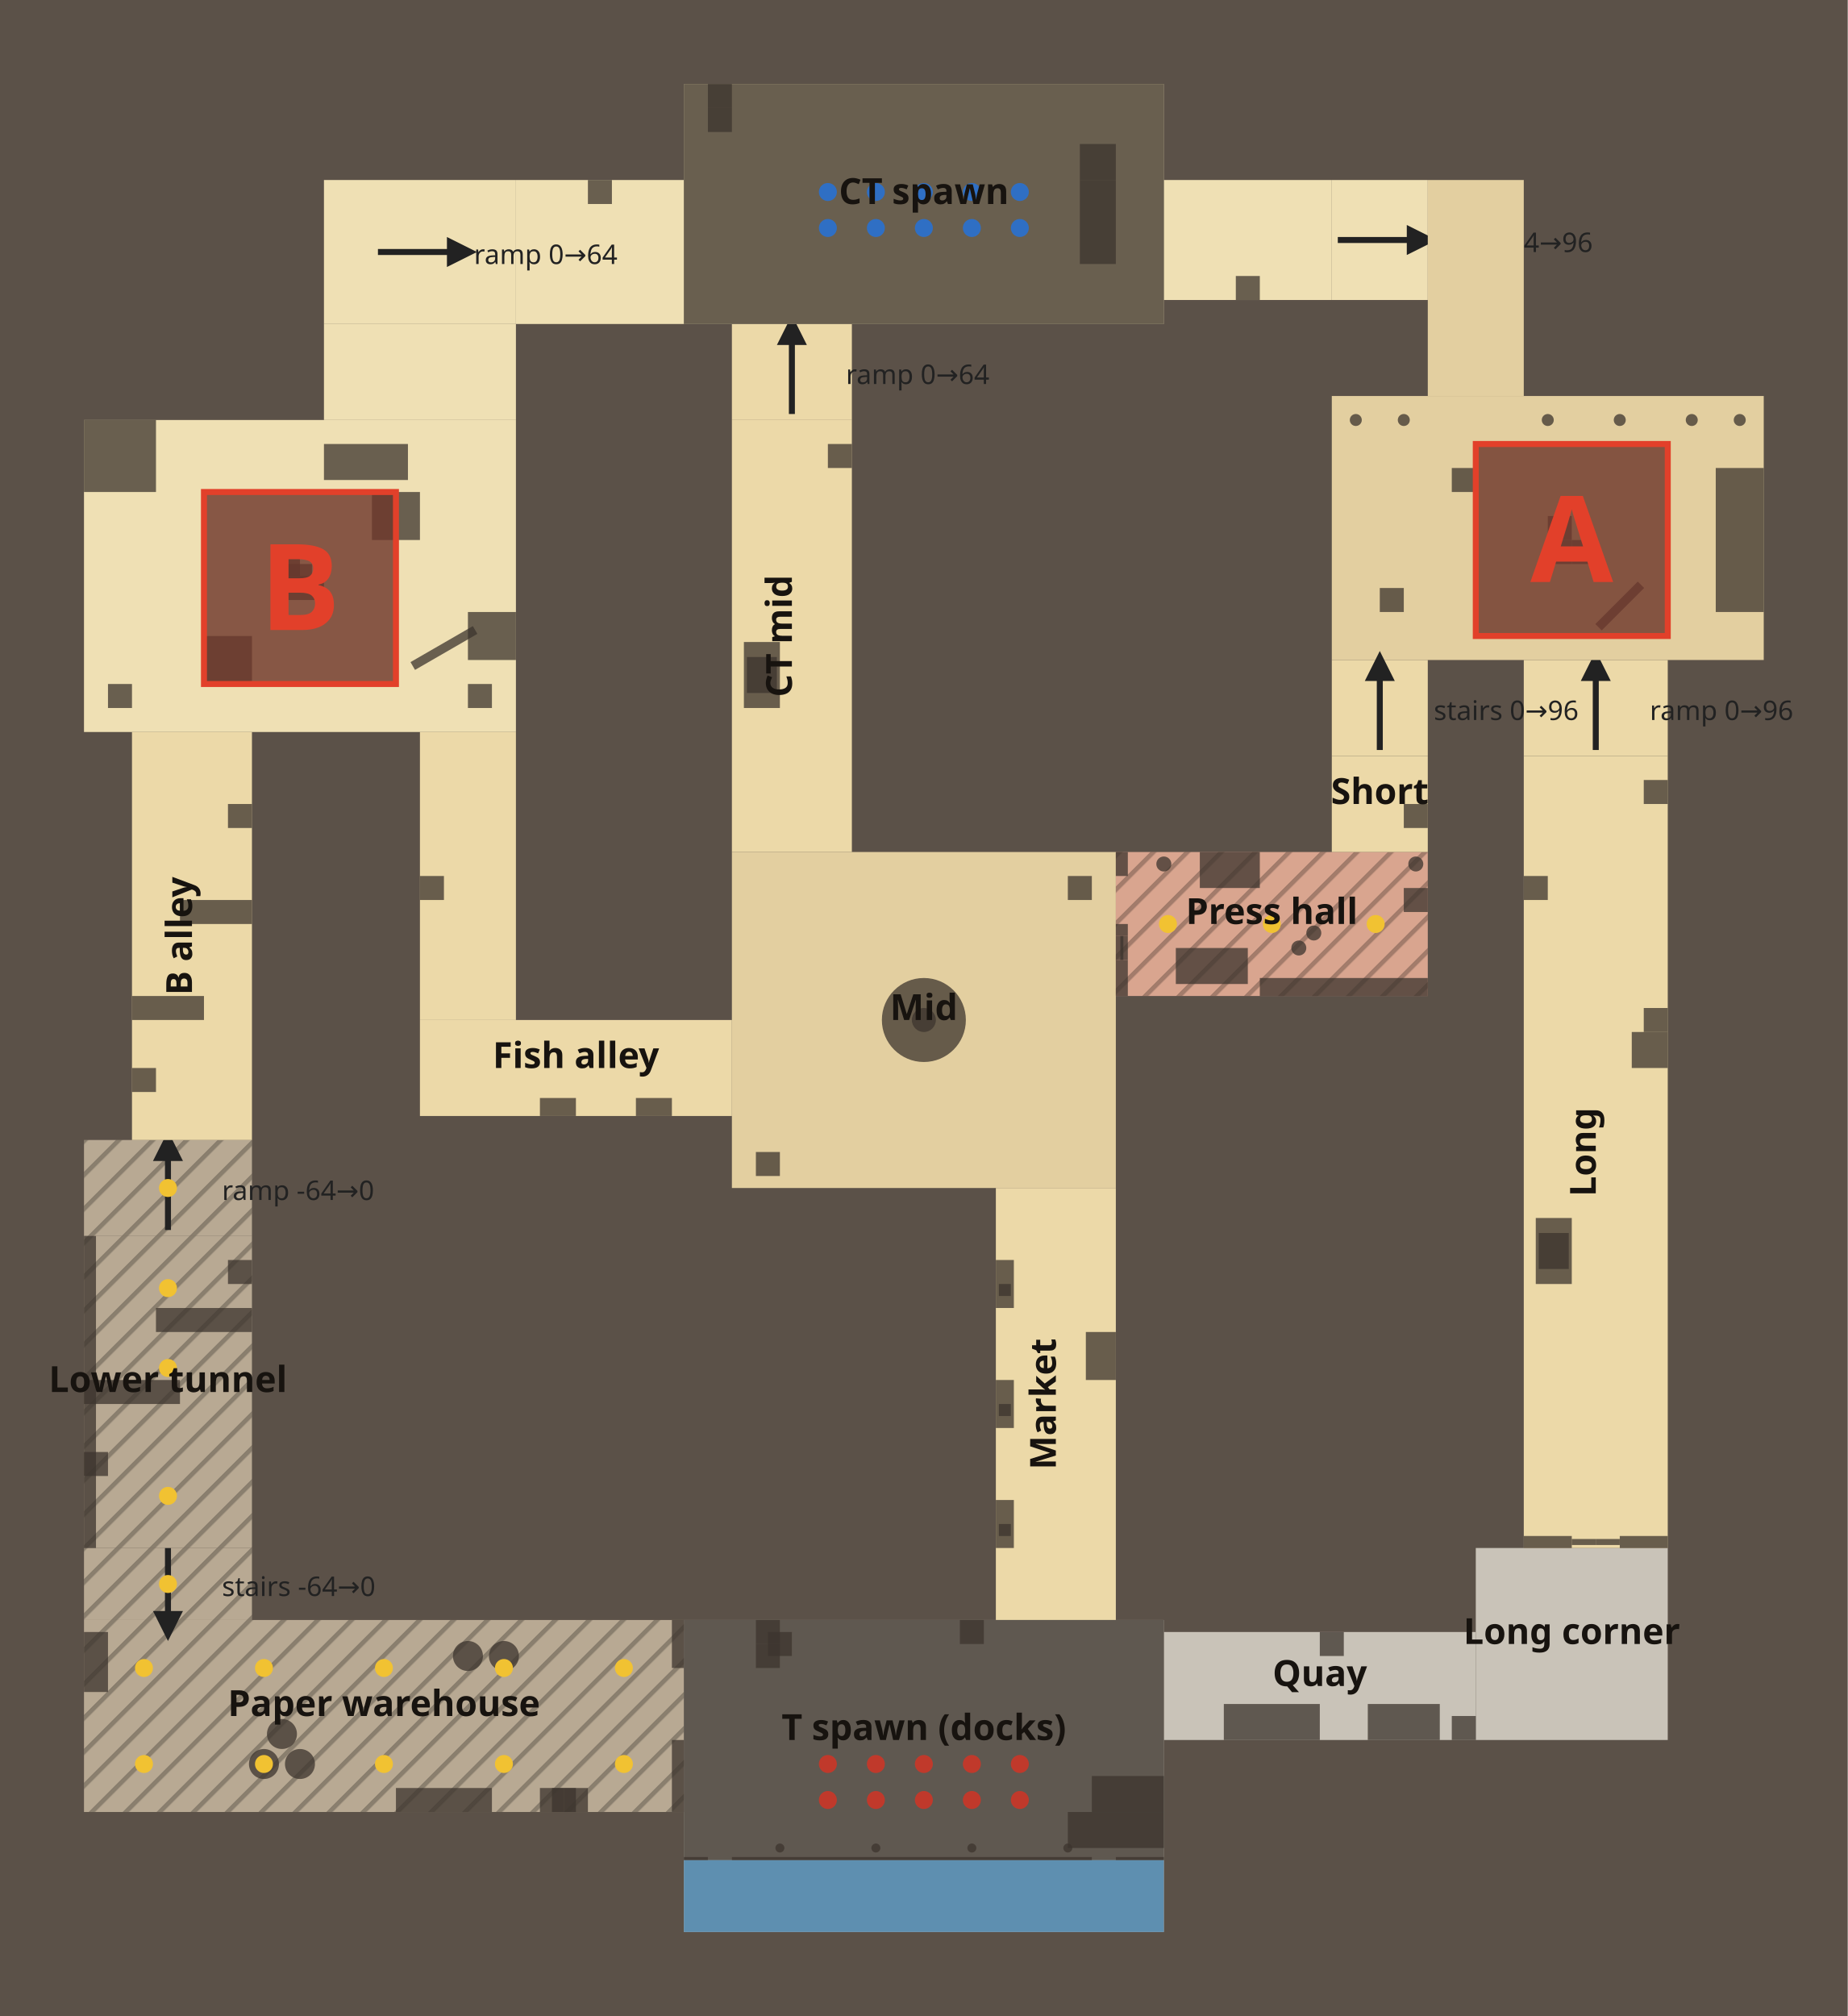
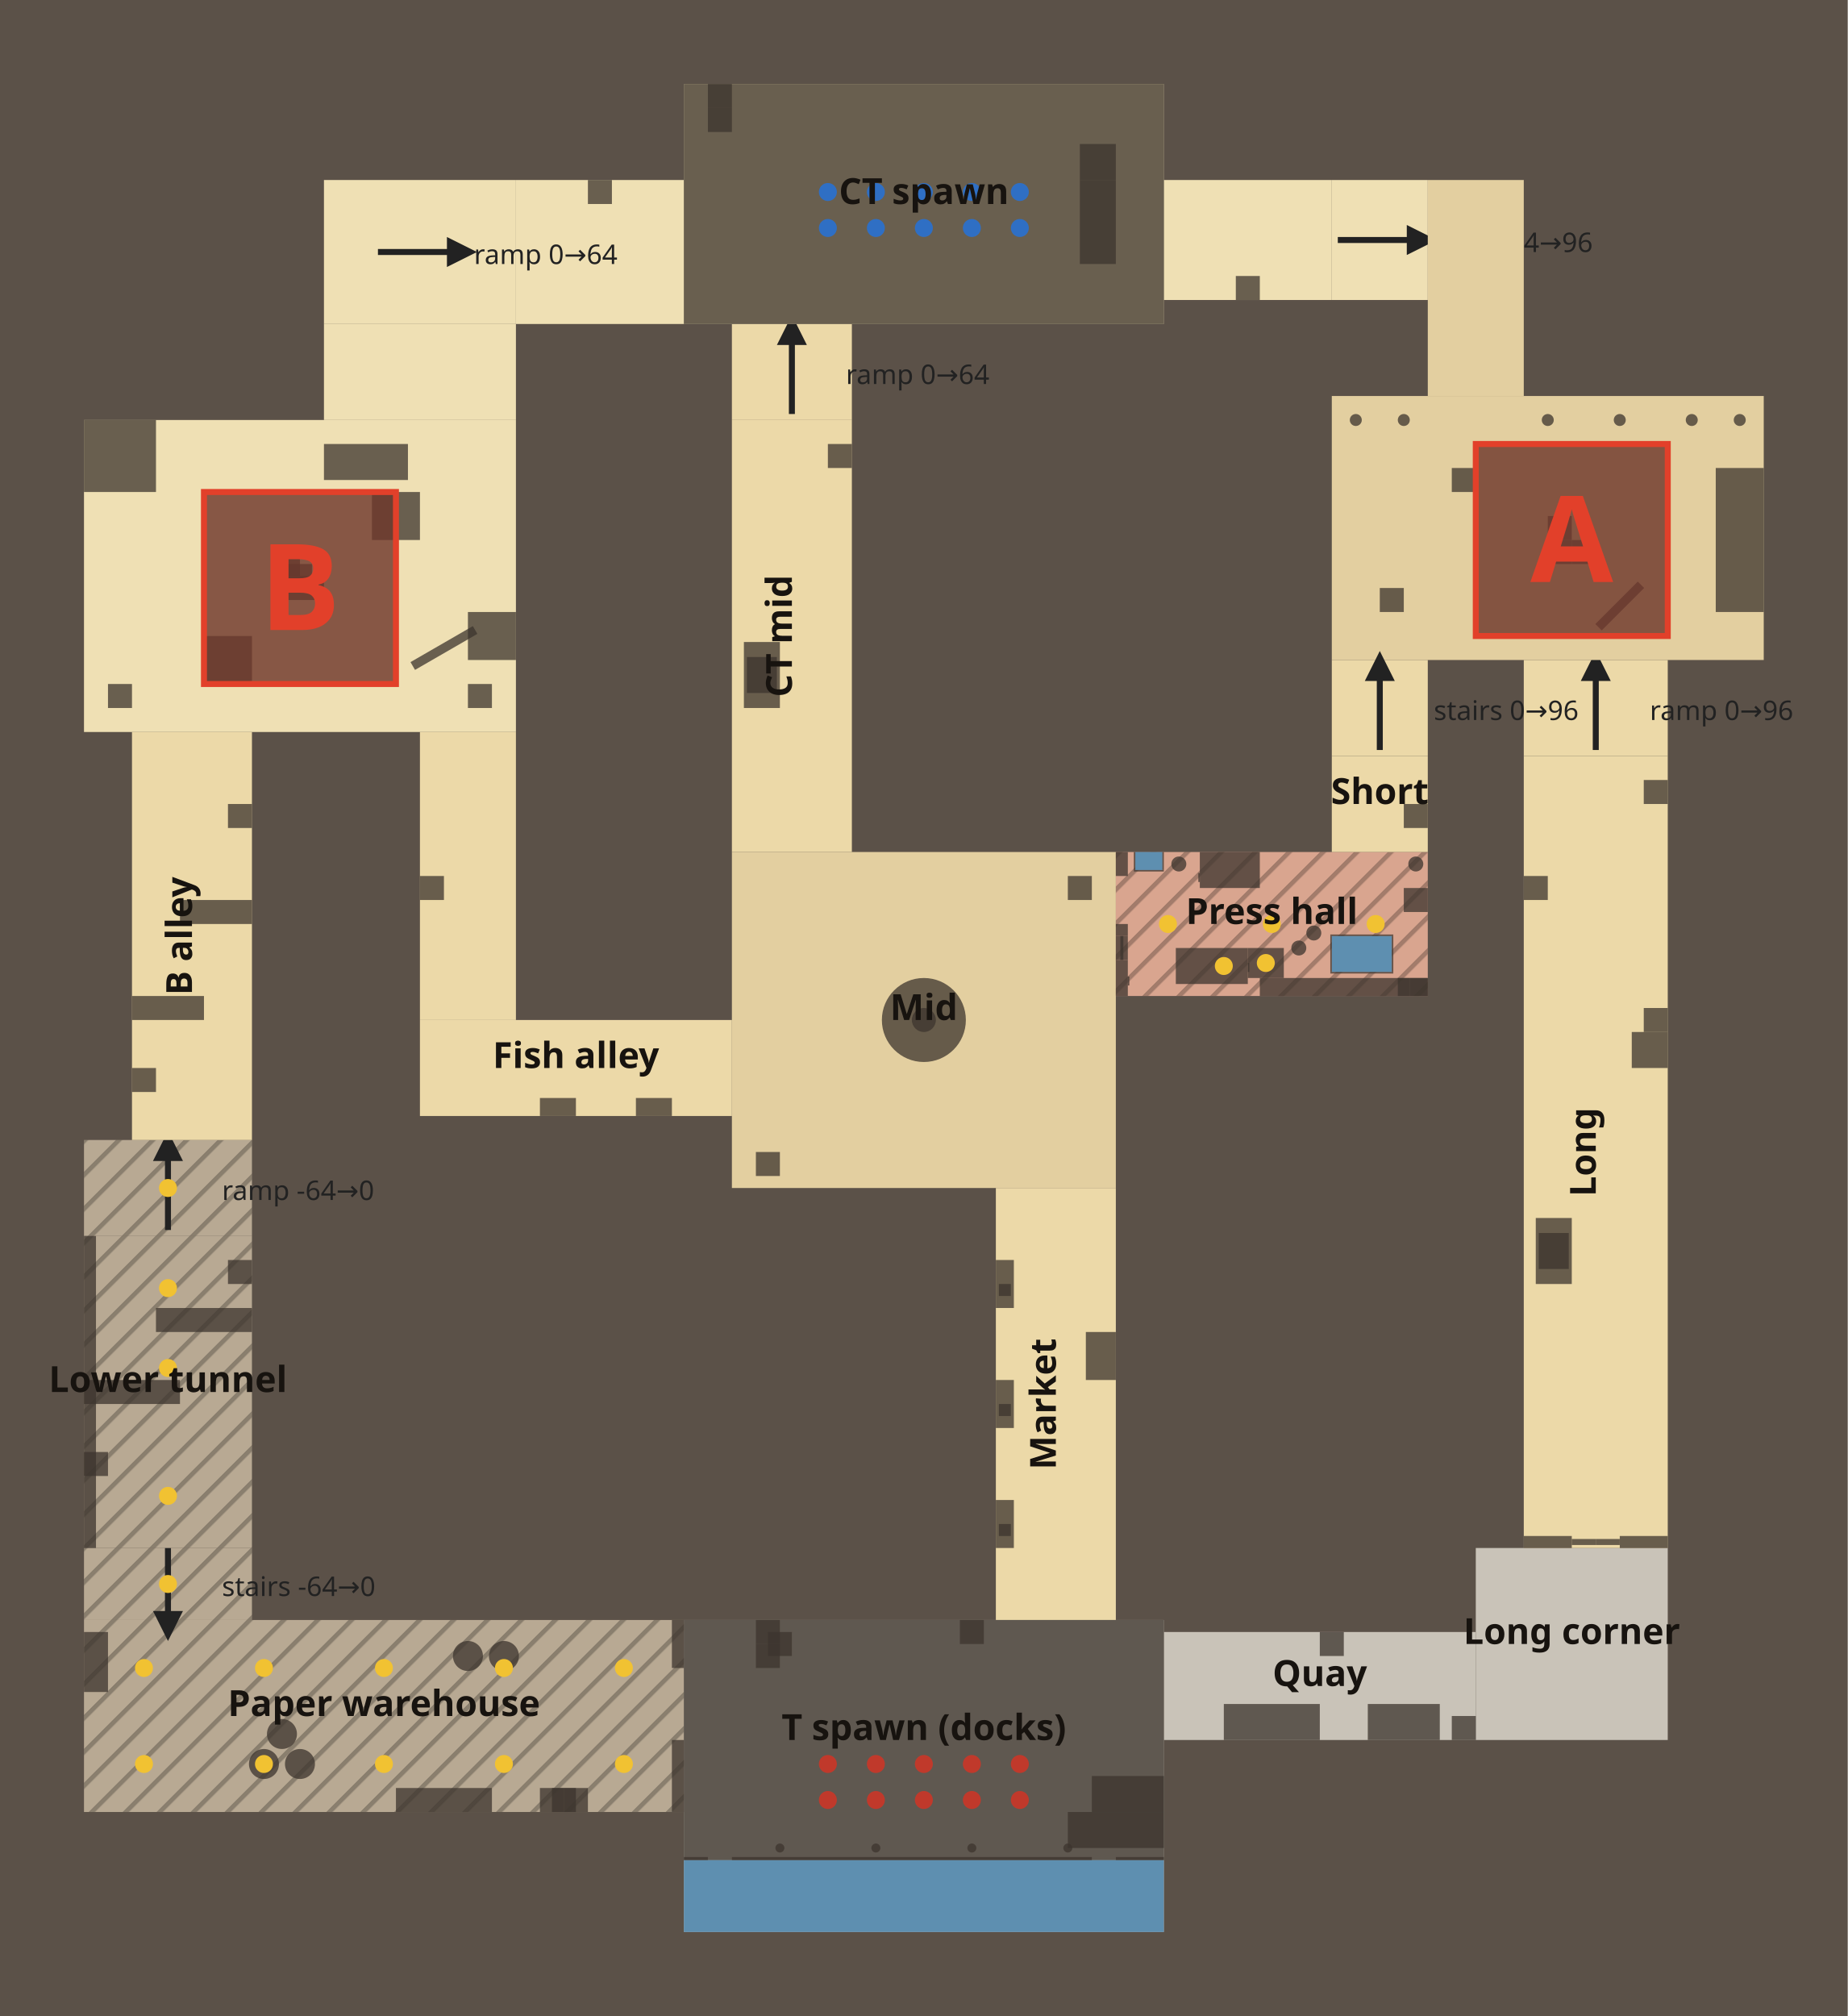
<svg xmlns="http://www.w3.org/2000/svg" viewBox="0 0 616 672" font-family="sans-serif">
  <rect width="616" height="672" fill="#5b5148" />
  <defs>
    <pattern id="roof" width="8" height="8" patternUnits="userSpaceOnUse" patternTransform="rotate(45)">
      <line x1="0" y1="0" x2="0" y2="8" stroke="#000" stroke-opacity="0.25" stroke-width="3" />
    </pattern>
  </defs>
  <rect x="228" y="540" width="160" height="80" fill="#c9c3b8" />
  <rect x="228" y="620" width="160" height="24" fill="#c9c3b8" />
  <rect x="388" y="544" width="104" height="36" fill="#c9c3b8" />
  <rect x="492" y="516" width="64" height="64" fill="#c9c3b8" />
  <rect x="508" y="252" width="48" height="264" fill="#ecd9a8" />
  <rect x="508" y="220" width="48" height="32" fill="#ecd9a8" />
  <line x1="532" y1="250" x2="532" y2="222" stroke="#222" stroke-width="2" marker-end="url(#up)" />
  <text x="532" y="240" dx="18" font-size="9" fill="#222">ramp 0→96</text>
  <rect x="444" y="132" width="144" height="88" fill="#e3cfa0" />
  <rect x="332" y="396" width="40" height="144" fill="#ecd9a8" />
  <rect x="244" y="284" width="128" height="112" fill="#e3cfa0" />
  <rect x="244" y="140" width="40" height="144" fill="#ecd9a8" />
  <rect x="244" y="108" width="40" height="32" fill="#ecd9a8" />
  <line x1="264" y1="138" x2="264" y2="110" stroke="#222" stroke-width="2" marker-end="url(#up)" />
  <text x="264" y="128" dx="18" font-size="9" fill="#222">ramp 0→64</text>
  <rect x="372" y="284" width="104" height="48" fill="#d9a58f" />
  <rect x="372" y="284" width="104" height="48" fill="url(#roof)" />
+   <rect x="444" y="312" width="20" height="12" fill="#9a9a9a" />
+   <rect x="444" y="312" width="20" height="12" fill="url(#roof)" />
  <rect x="444" y="252" width="32" height="32" fill="#ecd9a8" />
  <rect x="444" y="220" width="32" height="32" fill="#ecd9a8" />
  <line x1="460" y1="250" x2="460" y2="222" stroke="#222" stroke-width="2" marker-end="url(#up)" />
  <text x="460" y="240" dx="18" font-size="9" fill="#222">stairs 0→96</text>
  <rect x="228" y="28" width="160" height="80" fill="#efe0b4" />
  <rect x="388" y="60" width="56" height="40" fill="#efe0b4" />
  <rect x="444" y="60" width="32" height="40" fill="#efe0b4" />
  <line x1="446" y1="80" x2="474" y2="80" stroke="#222" stroke-width="2" marker-end="url(#up)" />
  <text x="460" y="84" dx="18" font-size="9" fill="#222">ramp 64→96</text>
  <rect x="476" y="60" width="32" height="72" fill="#e3cfa0" />
  <rect x="172" y="60" width="56" height="48" fill="#efe0b4" />
  <rect x="108" y="60" width="64" height="48" fill="#efe0b4" />
  <line x1="126" y1="84" x2="154" y2="84" stroke="#222" stroke-width="2" marker-end="url(#up)" />
  <text x="140" y="88" dx="18" font-size="9" fill="#222">ramp 0→64</text>
  <rect x="28" y="140" width="144" height="104" fill="#efe0b4" />
  <rect x="108" y="108" width="64" height="32" fill="#efe0b4" />
  <rect x="28" y="540" width="200" height="64" fill="#b8a993" />
  <rect x="28" y="540" width="200" height="64" fill="url(#roof)" />
  <rect x="28" y="516" width="56" height="24" fill="#b8a993" />
  <rect x="28" y="516" width="56" height="24" fill="url(#roof)" />
  <line x1="56" y1="514" x2="56" y2="542" stroke="#222" stroke-width="2" marker-end="url(#up)" />
  <text x="56" y="532" dx="18" font-size="9" fill="#222">stairs -64→0</text>
  <rect x="28" y="412" width="56" height="104" fill="#b8a993" />
  <rect x="28" y="412" width="56" height="104" fill="url(#roof)" />
  <rect x="28" y="380" width="56" height="32" fill="#b8a993" />
  <rect x="28" y="380" width="56" height="32" fill="url(#roof)" />
  <line x1="56" y1="410" x2="56" y2="382" stroke="#222" stroke-width="2" marker-end="url(#up)" />
  <text x="56" y="400" dx="18" font-size="9" fill="#222">ramp -64→0</text>
  <rect x="44" y="244" width="40" height="136" fill="#ecd9a8" />
  <rect x="140" y="340" width="104" height="32" fill="#ecd9a8" />
  <rect x="140" y="244" width="32" height="96" fill="#ecd9a8" />
  <defs>
    <marker id="up" viewBox="0 0 6 6" refX="3" refY="3" markerWidth="5" markerHeight="5" orient="auto">
      <path d="M0 0L6 3L0 6z" fill="#222" />
    </marker>
  </defs>
  <rect x="228" y="620" width="160" height="24" fill="#5e8fb0" />
  <rect x="228" y="619" width="8" height="1" fill="#3d352e" fill-opacity="0.75" />
  <rect x="244" y="619" width="120" height="1" fill="#3d352e" fill-opacity="0.75" />
  <rect x="372" y="619" width="16" height="1" fill="#3d352e" fill-opacity="0.75" />
  <circle cx="260" cy="616" r="1.5" fill="#3d352e" fill-opacity="0.75" />
  <circle cx="292" cy="616" r="1.5" fill="#3d352e" fill-opacity="0.75" />
  <circle cx="324" cy="616" r="1.5" fill="#3d352e" fill-opacity="0.75" />
  <circle cx="356" cy="616" r="1.5" fill="#3d352e" fill-opacity="0.75" />
  <rect x="356" y="604" width="32" height="12" fill="#3d352e" fill-opacity="0.75" />
  <rect x="364" y="592" width="24" height="12" fill="#3d352e" fill-opacity="0.75" />
  <rect x="252" y="548" width="8" height="8" fill="#3d352e" fill-opacity="0.75" />
  <rect x="252" y="540" width="8" height="8" fill="#3d352e" fill-opacity="0.75" />
  <rect x="256" y="544" width="8" height="8" fill="#3d352e" fill-opacity="0.75" />
  <rect x="320" y="540" width="8" height="8" fill="#3d352e" fill-opacity="0.75" />
  <rect x="408" y="568" width="32" height="12" fill="#3d352e" fill-opacity="0.75" />
  <rect x="456" y="568" width="24" height="12" fill="#3d352e" fill-opacity="0.75" />
  <rect x="440" y="544" width="8" height="8" fill="#3d352e" fill-opacity="0.75" />
  <rect x="484" y="572" width="8" height="8" fill="#3d352e" fill-opacity="0.75" />
  <rect x="508" y="512" width="16" height="4" fill="#3d352e" fill-opacity="0.75" />
  <rect x="540" y="512" width="16" height="4" fill="#3d352e" fill-opacity="0.75" />
  <rect x="524" y="513" width="8" height="2" fill="#3d352e" fill-opacity="0.75" />
  <rect x="532" y="513" width="8" height="2" fill="#3d352e" fill-opacity="0.75" />
  <rect x="512" y="406" width="12" height="22" fill="#3d352e" fill-opacity="0.75" />
  <rect x="513" y="411" width="10" height="12" fill="#3d352e" fill-opacity="0.75" />
  <rect x="544" y="344" width="12" height="12" fill="#3d352e" fill-opacity="0.75" />
  <rect x="548" y="336" width="8" height="8" fill="#3d352e" fill-opacity="0.75" />
  <rect x="508" y="292" width="8" height="8" fill="#3d352e" fill-opacity="0.75" />
  <rect x="548" y="260" width="8" height="8" fill="#3d352e" fill-opacity="0.75" />
  <rect x="332" y="500" width="6" height="16" fill="#3d352e" fill-opacity="0.75" />
  <rect x="333" y="508" width="4" height="4" fill="#3d352e" fill-opacity="0.75" />
  <rect x="332" y="460" width="6" height="16" fill="#3d352e" fill-opacity="0.75" />
  <rect x="333" y="468" width="4" height="4" fill="#3d352e" fill-opacity="0.75" />
  <rect x="332" y="420" width="6" height="16" fill="#3d352e" fill-opacity="0.75" />
  <rect x="333" y="428" width="4" height="4" fill="#3d352e" fill-opacity="0.75" />
  <rect x="362" y="444" width="10" height="16" fill="#3d352e" fill-opacity="0.75" />
  <circle cx="308" cy="340" r="14" fill="#3d352e" fill-opacity="0.75" />
  <circle cx="308" cy="340" r="4" fill="#3d352e" fill-opacity="0.75" />
  <rect x="252" y="384" width="8" height="8" fill="#3d352e" fill-opacity="0.75" />
  <rect x="356" y="292" width="8" height="8" fill="#3d352e" fill-opacity="0.75" />
  <rect x="372" y="320" width="4" height="12" fill="#3d352e" fill-opacity="0.75" />
  <rect x="372" y="312" width="4" height="8" fill="#3d352e" fill-opacity="0.75" />
  <rect x="373.5" y="312" width="1" height="8" fill="#3d352e" fill-opacity="0.75" />
  <rect x="372" y="308" width="4" height="4" fill="#3d352e" fill-opacity="0.75" />
  <rect x="372" y="284" width="4" height="8" fill="#3d352e" fill-opacity="0.75" />
  <rect x="392" y="316" width="24" height="12" fill="#3d352e" fill-opacity="0.75" />
+   <rect x="416" y="321" width="0.5" height="3" fill="#3d352e" fill-opacity="0.75" />
+   <rect x="376" y="325.5" width="0.5" height="3" fill="#3d352e" fill-opacity="0.75" />
+   <rect x="399.5" y="291" width="0.5" height="3" fill="#3d352e" fill-opacity="0.75" />
+   <rect x="416" y="316" width="12" height="10" fill="#3d352e" fill-opacity="0.75" />
  <rect x="400" y="284" width="20" height="12" fill="#3d352e" fill-opacity="0.75" />
  <rect x="420" y="326" width="56" height="6" fill="#3d352e" fill-opacity="0.75" />
-   <circle cx="388" cy="288" r="2.5" fill="#3d352e" fill-opacity="0.75" />
+   <rect x="470" y="326" width="6" height="6" fill="#3d352e" fill-opacity="0.75" />
+   <rect x="466" y="326" width="4" height="6" fill="#3d352e" fill-opacity="0.75" />
+   <circle cx="393" cy="288" r="2.5" fill="#3d352e" fill-opacity="0.75" />
+   <circle cx="472" cy="288" r="2.5" fill="#3d352e" fill-opacity="0.75" />
  <circle cx="433" cy="316" r="2.5" fill="#3d352e" fill-opacity="0.75" />
  <circle cx="438" cy="311" r="2.5" fill="#3d352e" fill-opacity="0.75" />
-   <circle cx="472" cy="288" r="2.5" fill="#3d352e" fill-opacity="0.75" />
+   <rect x="444" y="312" width="20" height="12" fill="#5e8fb0" />
+   <rect x="443.5" y="324" width="21" height="0.5" fill="#3d352e" fill-opacity="0.75" />
+   <rect x="443.5" y="311.5" width="21" height="0.5" fill="#3d352e" fill-opacity="0.75" />
+   <rect x="443.5" y="312" width="0.5" height="12" fill="#3d352e" fill-opacity="0.75" />
+   <rect x="464" y="312" width="0.5" height="12" fill="#3d352e" fill-opacity="0.75" />
+   <rect x="378" y="290" width="10" height="0.5" fill="#3d352e" fill-opacity="0.75" />
+   <rect x="378" y="284" width="0.5" height="6" fill="#3d352e" fill-opacity="0.75" />
+   <rect x="387.5" y="284" width="0.5" height="6" fill="#3d352e" fill-opacity="0.75" />
+   <rect x="378.5" y="284" width="9" height="6" fill="#3d352e" fill-opacity="0.75" />
+   <rect x="378.5" y="284" width="9" height="6" fill="#5e8fb0" />
  <rect x="468" y="296" width="8" height="8" fill="#3d352e" fill-opacity="0.75" />
  <rect x="468" y="268" width="8" height="8" fill="#3d352e" fill-opacity="0.75" />
  <rect x="516" y="180" width="8" height="8" fill="#3d352e" fill-opacity="0.75" />
  <rect x="524" y="180" width="8" height="8" fill="#3d352e" fill-opacity="0.75" />
  <rect x="516" y="172" width="8" height="8" fill="#3d352e" fill-opacity="0.75" />
  <rect x="530" y="200.5" width="20" height="3" fill="#3d352e" fill-opacity="0.75" transform="rotate(-45 540 202)" />
  <rect x="572" y="156" width="16" height="48" fill="#3d352e" fill-opacity="0.75" />
  <rect x="460" y="196" width="8" height="8" fill="#3d352e" fill-opacity="0.75" />
  <rect x="484" y="156" width="8" height="8" fill="#3d352e" fill-opacity="0.75" />
  <circle cx="452" cy="140" r="2" fill="#3d352e" fill-opacity="0.75" />
  <circle cx="468" cy="140" r="2" fill="#3d352e" fill-opacity="0.75" />
  <circle cx="516" cy="140" r="2" fill="#3d352e" fill-opacity="0.75" />
  <circle cx="540" cy="140" r="2" fill="#3d352e" fill-opacity="0.75" />
  <circle cx="564" cy="140" r="2" fill="#3d352e" fill-opacity="0.75" />
  <circle cx="580" cy="140" r="2" fill="#3d352e" fill-opacity="0.75" />
  <rect x="360" y="60" width="12" height="28" fill="#3d352e" fill-opacity="0.75" />
  <rect x="360" y="48" width="12" height="12" fill="#3d352e" fill-opacity="0.75" />
  <rect x="236" y="36" width="8" height="8" fill="#3d352e" fill-opacity="0.75" />
  <rect x="236" y="28" width="8" height="8" fill="#3d352e" fill-opacity="0.75" />
  <rect x="412" y="92" width="8" height="8" fill="#3d352e" fill-opacity="0.75" />
  <rect x="196" y="60" width="8" height="8" fill="#3d352e" fill-opacity="0.75" />
  <rect x="248" y="214" width="12" height="22" fill="#3d352e" fill-opacity="0.75" />
  <rect x="249" y="219" width="10" height="12" fill="#3d352e" fill-opacity="0.75" />
  <rect x="276" y="148" width="8" height="8" fill="#3d352e" fill-opacity="0.75" />
  <rect x="28" y="140" width="24" height="24" fill="#3d352e" fill-opacity="0.75" />
  <rect x="92" y="192" width="8" height="8" fill="#3d352e" fill-opacity="0.75" />
  <rect x="100" y="192" width="8" height="8" fill="#3d352e" fill-opacity="0.75" />
  <rect x="92" y="184" width="8" height="8" fill="#3d352e" fill-opacity="0.75" />
  <rect x="96" y="188" width="8" height="8" fill="#3d352e" fill-opacity="0.75" />
  <rect x="124" y="164" width="16" height="16" fill="#3d352e" fill-opacity="0.75" />
  <rect x="136" y="214.5" width="24" height="3" fill="#3d352e" fill-opacity="0.75" transform="rotate(-30 148 216)" />
  <rect x="156" y="228" width="8" height="8" fill="#3d352e" fill-opacity="0.75" />
  <rect x="36" y="228" width="8" height="8" fill="#3d352e" fill-opacity="0.75" />
  <rect x="68" y="212" width="16" height="16" fill="#3d352e" fill-opacity="0.75" />
  <rect x="156" y="204" width="16" height="16" fill="#3d352e" fill-opacity="0.75" />
  <rect x="108" y="148" width="28" height="12" fill="#3d352e" fill-opacity="0.75" />
  <rect x="224" y="580" width="4" height="24" fill="#3d352e" fill-opacity="0.75" />
  <rect x="224" y="540" width="4" height="16" fill="#3d352e" fill-opacity="0.75" />
  <circle cx="156" cy="552" r="5" fill="#3d352e" fill-opacity="0.75" />
  <circle cx="168" cy="552" r="5" fill="#3d352e" fill-opacity="0.75" />
  <circle cx="100" cy="588" r="5" fill="#3d352e" fill-opacity="0.75" />
  <circle cx="88" cy="588" r="5" fill="#3d352e" fill-opacity="0.75" />
  <circle cx="94" cy="578" r="5" fill="#3d352e" fill-opacity="0.75" />
  <rect x="132" y="596" width="32" height="8" fill="#3d352e" fill-opacity="0.75" />
  <rect x="28" y="544" width="8" height="20" fill="#3d352e" fill-opacity="0.75" />
  <rect x="180" y="596" width="8" height="8" fill="#3d352e" fill-opacity="0.75" />
  <rect x="188" y="596" width="8" height="8" fill="#3d352e" fill-opacity="0.75" />
  <rect x="184" y="596" width="8" height="8" fill="#3d352e" fill-opacity="0.75" />
  <rect x="28" y="460" width="32" height="8" fill="#3d352e" fill-opacity="0.75" />
  <rect x="52" y="436" width="32" height="8" fill="#3d352e" fill-opacity="0.75" />
  <rect x="28" y="484" width="8" height="8" fill="#3d352e" fill-opacity="0.75" />
  <rect x="76" y="420" width="8" height="8" fill="#3d352e" fill-opacity="0.75" />
  <rect x="28" y="412" width="4" height="104" fill="#3d352e" fill-opacity="0.75" />
  <rect x="44" y="332" width="24" height="8" fill="#3d352e" fill-opacity="0.75" />
  <rect x="60" y="300" width="24" height="8" fill="#3d352e" fill-opacity="0.75" />
  <rect x="44" y="356" width="8" height="8" fill="#3d352e" fill-opacity="0.75" />
  <rect x="76" y="268" width="8" height="8" fill="#3d352e" fill-opacity="0.75" />
  <rect x="180" y="366" width="12" height="6" fill="#3d352e" fill-opacity="0.75" />
  <rect x="212" y="366" width="12" height="6" fill="#3d352e" fill-opacity="0.75" />
  <rect x="140" y="292" width="8" height="8" fill="#3d352e" fill-opacity="0.75" />
  <rect x="228" y="540" width="160" height="80" fill="#3d352e" fill-opacity="0.75" />
  <rect x="228" y="28" width="160" height="80" fill="#3d352e" fill-opacity="0.75" />
  <rect x="492" y="148" width="64" height="64" fill="#3d352e" fill-opacity="0.75" />
  <rect x="68" y="164" width="64" height="64" fill="#3d352e" fill-opacity="0.75" />
  <rect x="492" y="148" width="64" height="64" fill="#e2402a" fill-opacity="0.25" stroke="#e2402a" stroke-width="2" />
  <text x="524" y="194" font-size="40" font-weight="bold" fill="#e2402a" text-anchor="middle">A</text>
  <rect x="68" y="164" width="64" height="64" fill="#e2402a" fill-opacity="0.25" stroke="#e2402a" stroke-width="2" />
  <text x="100" y="210" font-size="40" font-weight="bold" fill="#e2402a" text-anchor="middle">B</text>
+   <circle cx="408" cy="322" r="3" fill="#f1c232" />
+   <circle cx="422" cy="321" r="3" fill="#f1c232" />
  <circle cx="276" cy="600" r="3" fill="#c0392b" />
  <circle cx="292" cy="600" r="3" fill="#c0392b" />
  <circle cx="308" cy="600" r="3" fill="#c0392b" />
  <circle cx="324" cy="600" r="3" fill="#c0392b" />
  <circle cx="340" cy="600" r="3" fill="#c0392b" />
  <circle cx="276" cy="588" r="3" fill="#c0392b" />
  <circle cx="292" cy="588" r="3" fill="#c0392b" />
  <circle cx="308" cy="588" r="3" fill="#c0392b" />
  <circle cx="324" cy="588" r="3" fill="#c0392b" />
  <circle cx="340" cy="588" r="3" fill="#c0392b" />
  <circle cx="276" cy="76" r="3" fill="#2f6fc4" />
  <circle cx="292" cy="76" r="3" fill="#2f6fc4" />
  <circle cx="308" cy="76" r="3" fill="#2f6fc4" />
  <circle cx="324" cy="76" r="3" fill="#2f6fc4" />
  <circle cx="340" cy="76" r="3" fill="#2f6fc4" />
  <circle cx="276" cy="64" r="3" fill="#2f6fc4" />
  <circle cx="292" cy="64" r="3" fill="#2f6fc4" />
  <circle cx="308" cy="64" r="3" fill="#2f6fc4" />
  <circle cx="324" cy="64" r="3" fill="#2f6fc4" />
  <circle cx="340" cy="64" r="3" fill="#2f6fc4" />
  <circle cx="389.375" cy="308" r="3" fill="#f1c232" />
  <circle cx="424" cy="308" r="3" fill="#f1c232" />
  <circle cx="458.625" cy="308" r="3" fill="#f1c232" />
  <circle cx="48" cy="588" r="3" fill="#f1c232" />
  <circle cx="88" cy="588" r="3" fill="#f1c232" />
  <circle cx="128" cy="588" r="3" fill="#f1c232" />
  <circle cx="168" cy="588" r="3" fill="#f1c232" />
  <circle cx="208" cy="588" r="3" fill="#f1c232" />
  <circle cx="48" cy="556" r="3" fill="#f1c232" />
  <circle cx="88" cy="556" r="3" fill="#f1c232" />
  <circle cx="128" cy="556" r="3" fill="#f1c232" />
  <circle cx="168" cy="556" r="3" fill="#f1c232" />
  <circle cx="208" cy="556" r="3" fill="#f1c232" />
  <circle cx="56" cy="528" r="3" fill="#f1c232" />
  <circle cx="56" cy="498.625" r="3" fill="#f1c232" />
  <circle cx="56" cy="456" r="3" fill="#f1c232" />
  <circle cx="56" cy="429.375" r="3" fill="#f1c232" />
  <circle cx="56" cy="396" r="3" fill="#f1c232" />
  <text x="308" y="580" font-size="12" font-weight="bold" fill="#17130f" text-anchor="middle">T spawn (docks)</text>
  <text x="440" y="562" font-size="12" font-weight="bold" fill="#17130f" text-anchor="middle">Quay</text>
  <text x="524" y="548" font-size="12" font-weight="bold" fill="#17130f" text-anchor="middle">Long corner</text>
  <text x="532" y="384" font-size="12" font-weight="bold" fill="#17130f" text-anchor="middle" transform="rotate(-90 532 384)">Long</text>
  <text x="352" y="468" font-size="12" font-weight="bold" fill="#17130f" text-anchor="middle" transform="rotate(-90 352 468)">Market</text>
  <text x="308" y="340" font-size="12" font-weight="bold" fill="#17130f" text-anchor="middle">Mid</text>
  <text x="264" y="212" font-size="12" font-weight="bold" fill="#17130f" text-anchor="middle" transform="rotate(-90 264 212)">CT mid</text>
  <text x="424" y="308" font-size="12" font-weight="bold" fill="#17130f" text-anchor="middle">Press hall</text>
  <text x="460" y="268" font-size="12" font-weight="bold" fill="#17130f" text-anchor="middle">Short</text>
  <text x="308" y="68" font-size="12" font-weight="bold" fill="#17130f" text-anchor="middle">CT spawn</text>
  <text x="128" y="572" font-size="12" font-weight="bold" fill="#17130f" text-anchor="middle">Paper warehouse</text>
  <text x="56" y="464" font-size="12" font-weight="bold" fill="#17130f" text-anchor="middle">Lower tunnel</text>
  <text x="64" y="312" font-size="12" font-weight="bold" fill="#17130f" text-anchor="middle" transform="rotate(-90 64 312)">B alley</text>
  <text x="192" y="356" font-size="12" font-weight="bold" fill="#17130f" text-anchor="middle">Fish alley</text>
</svg>
